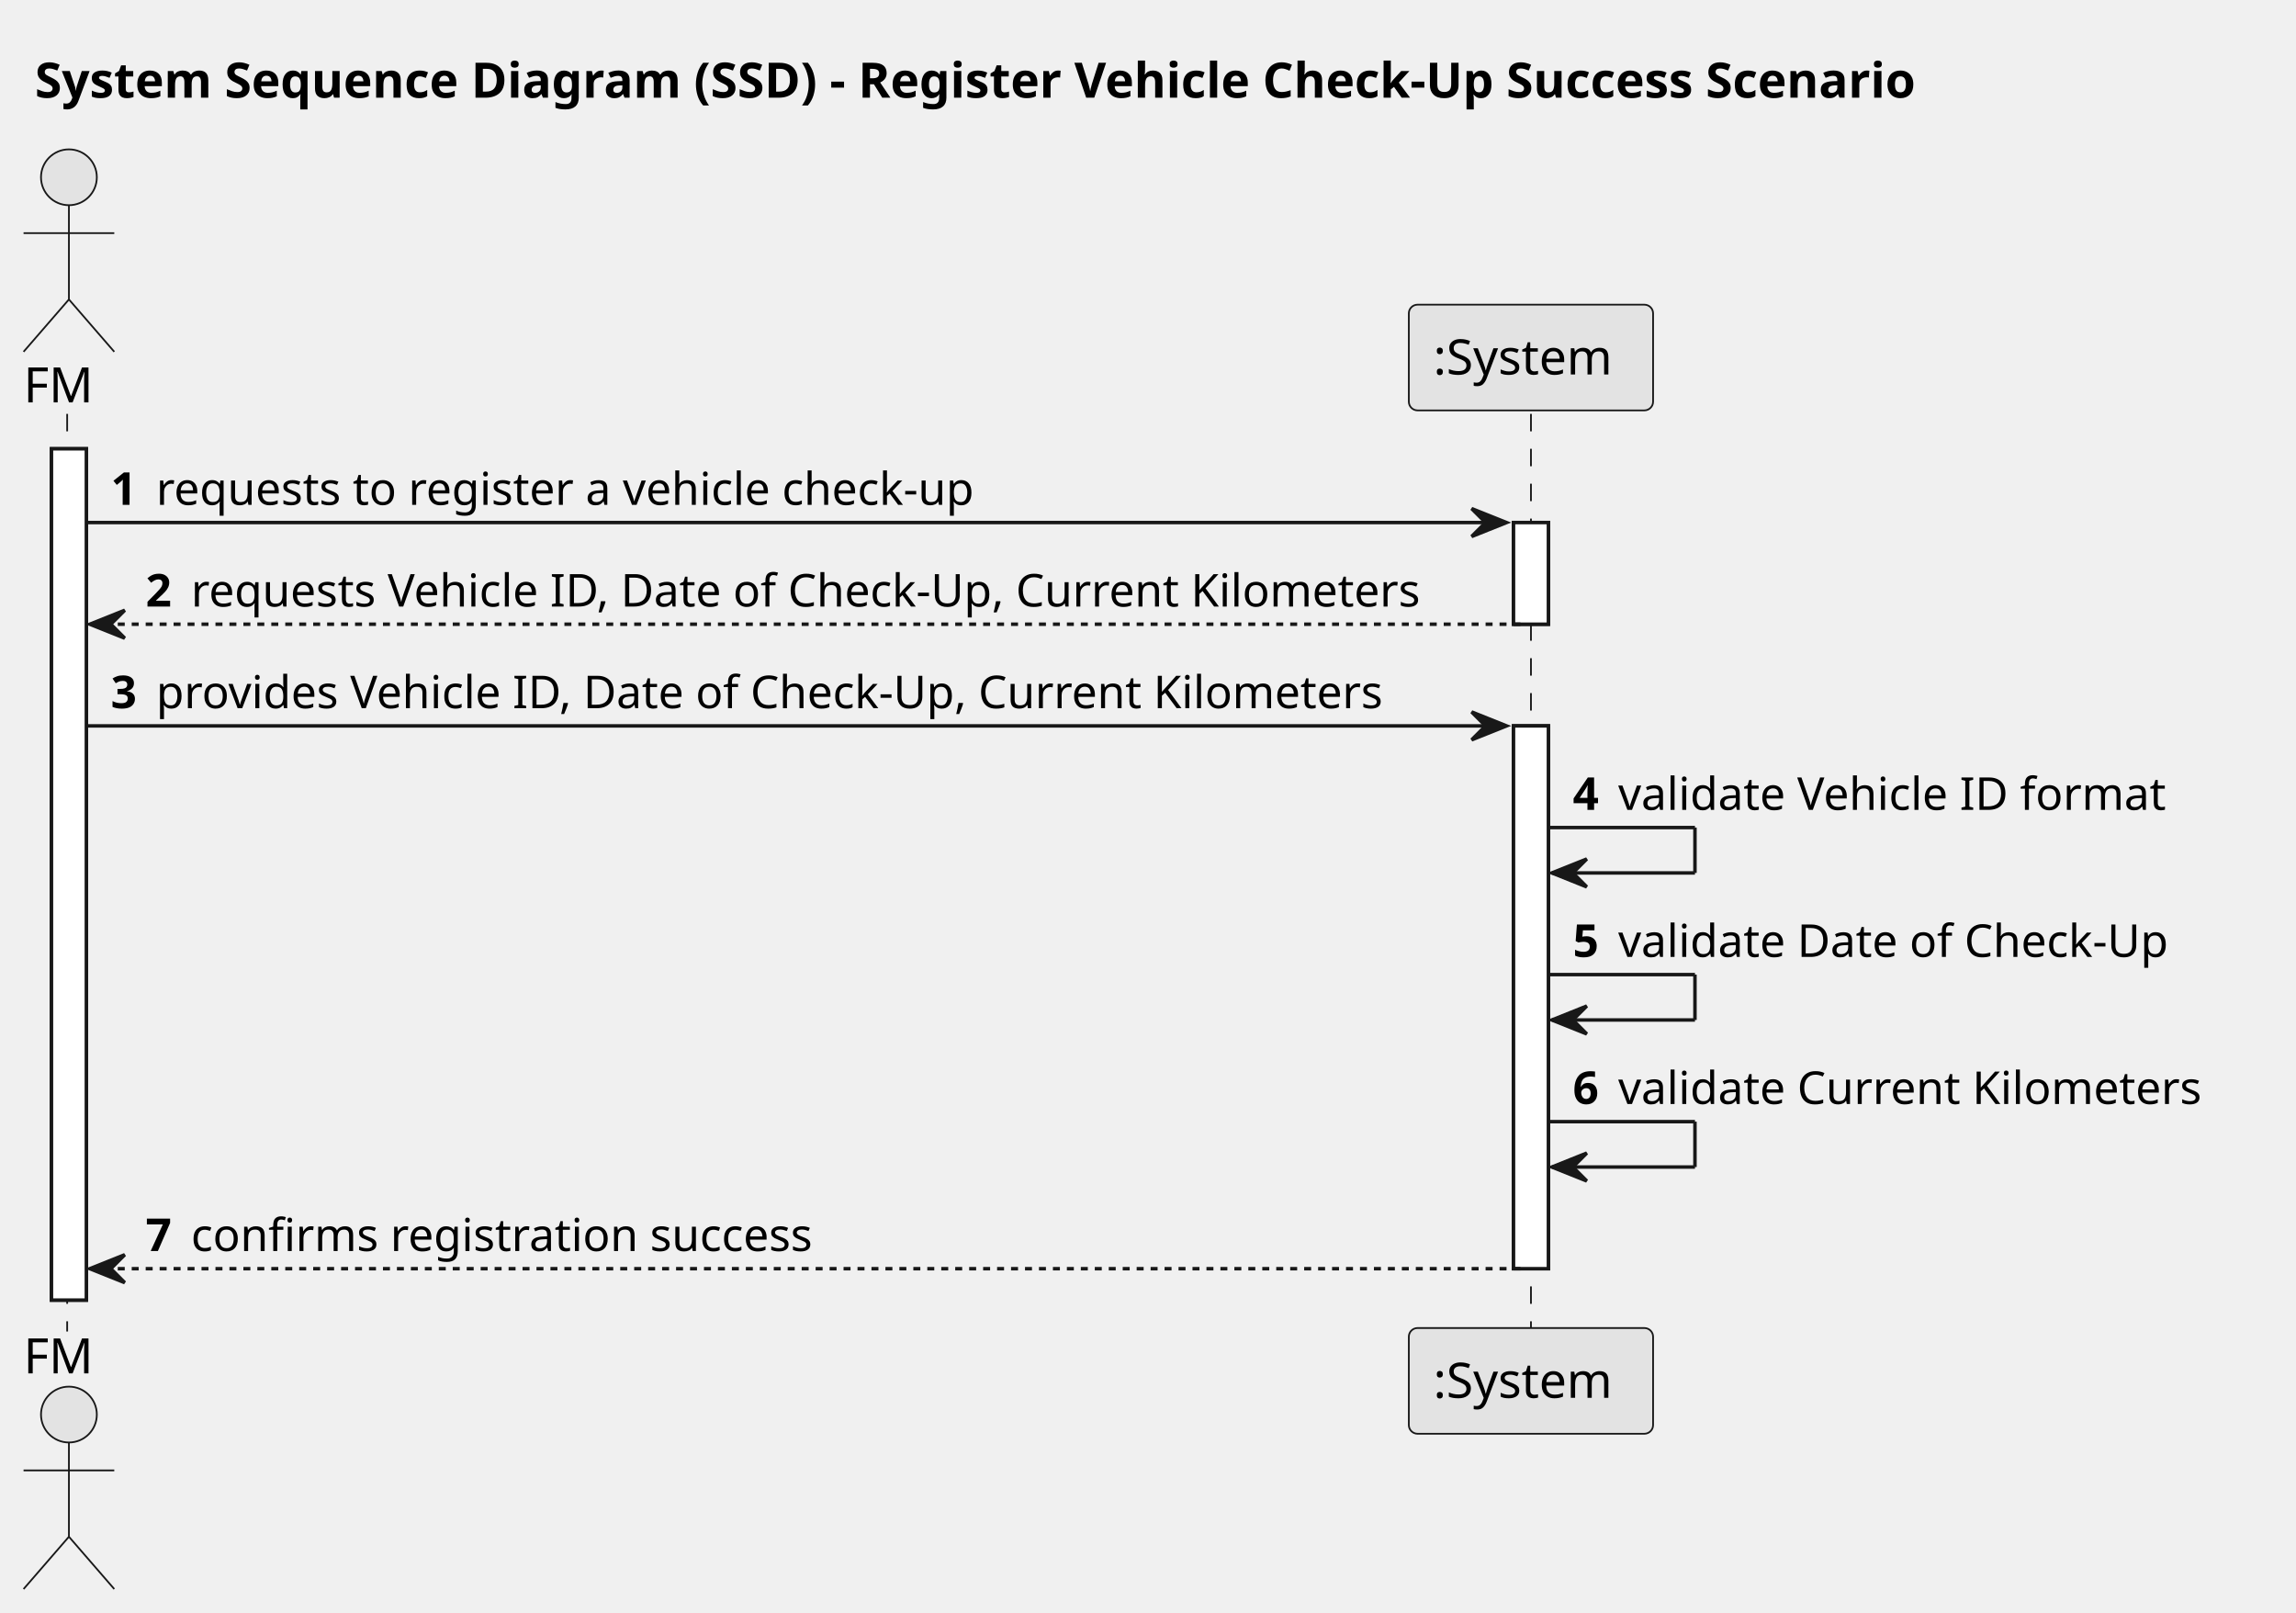
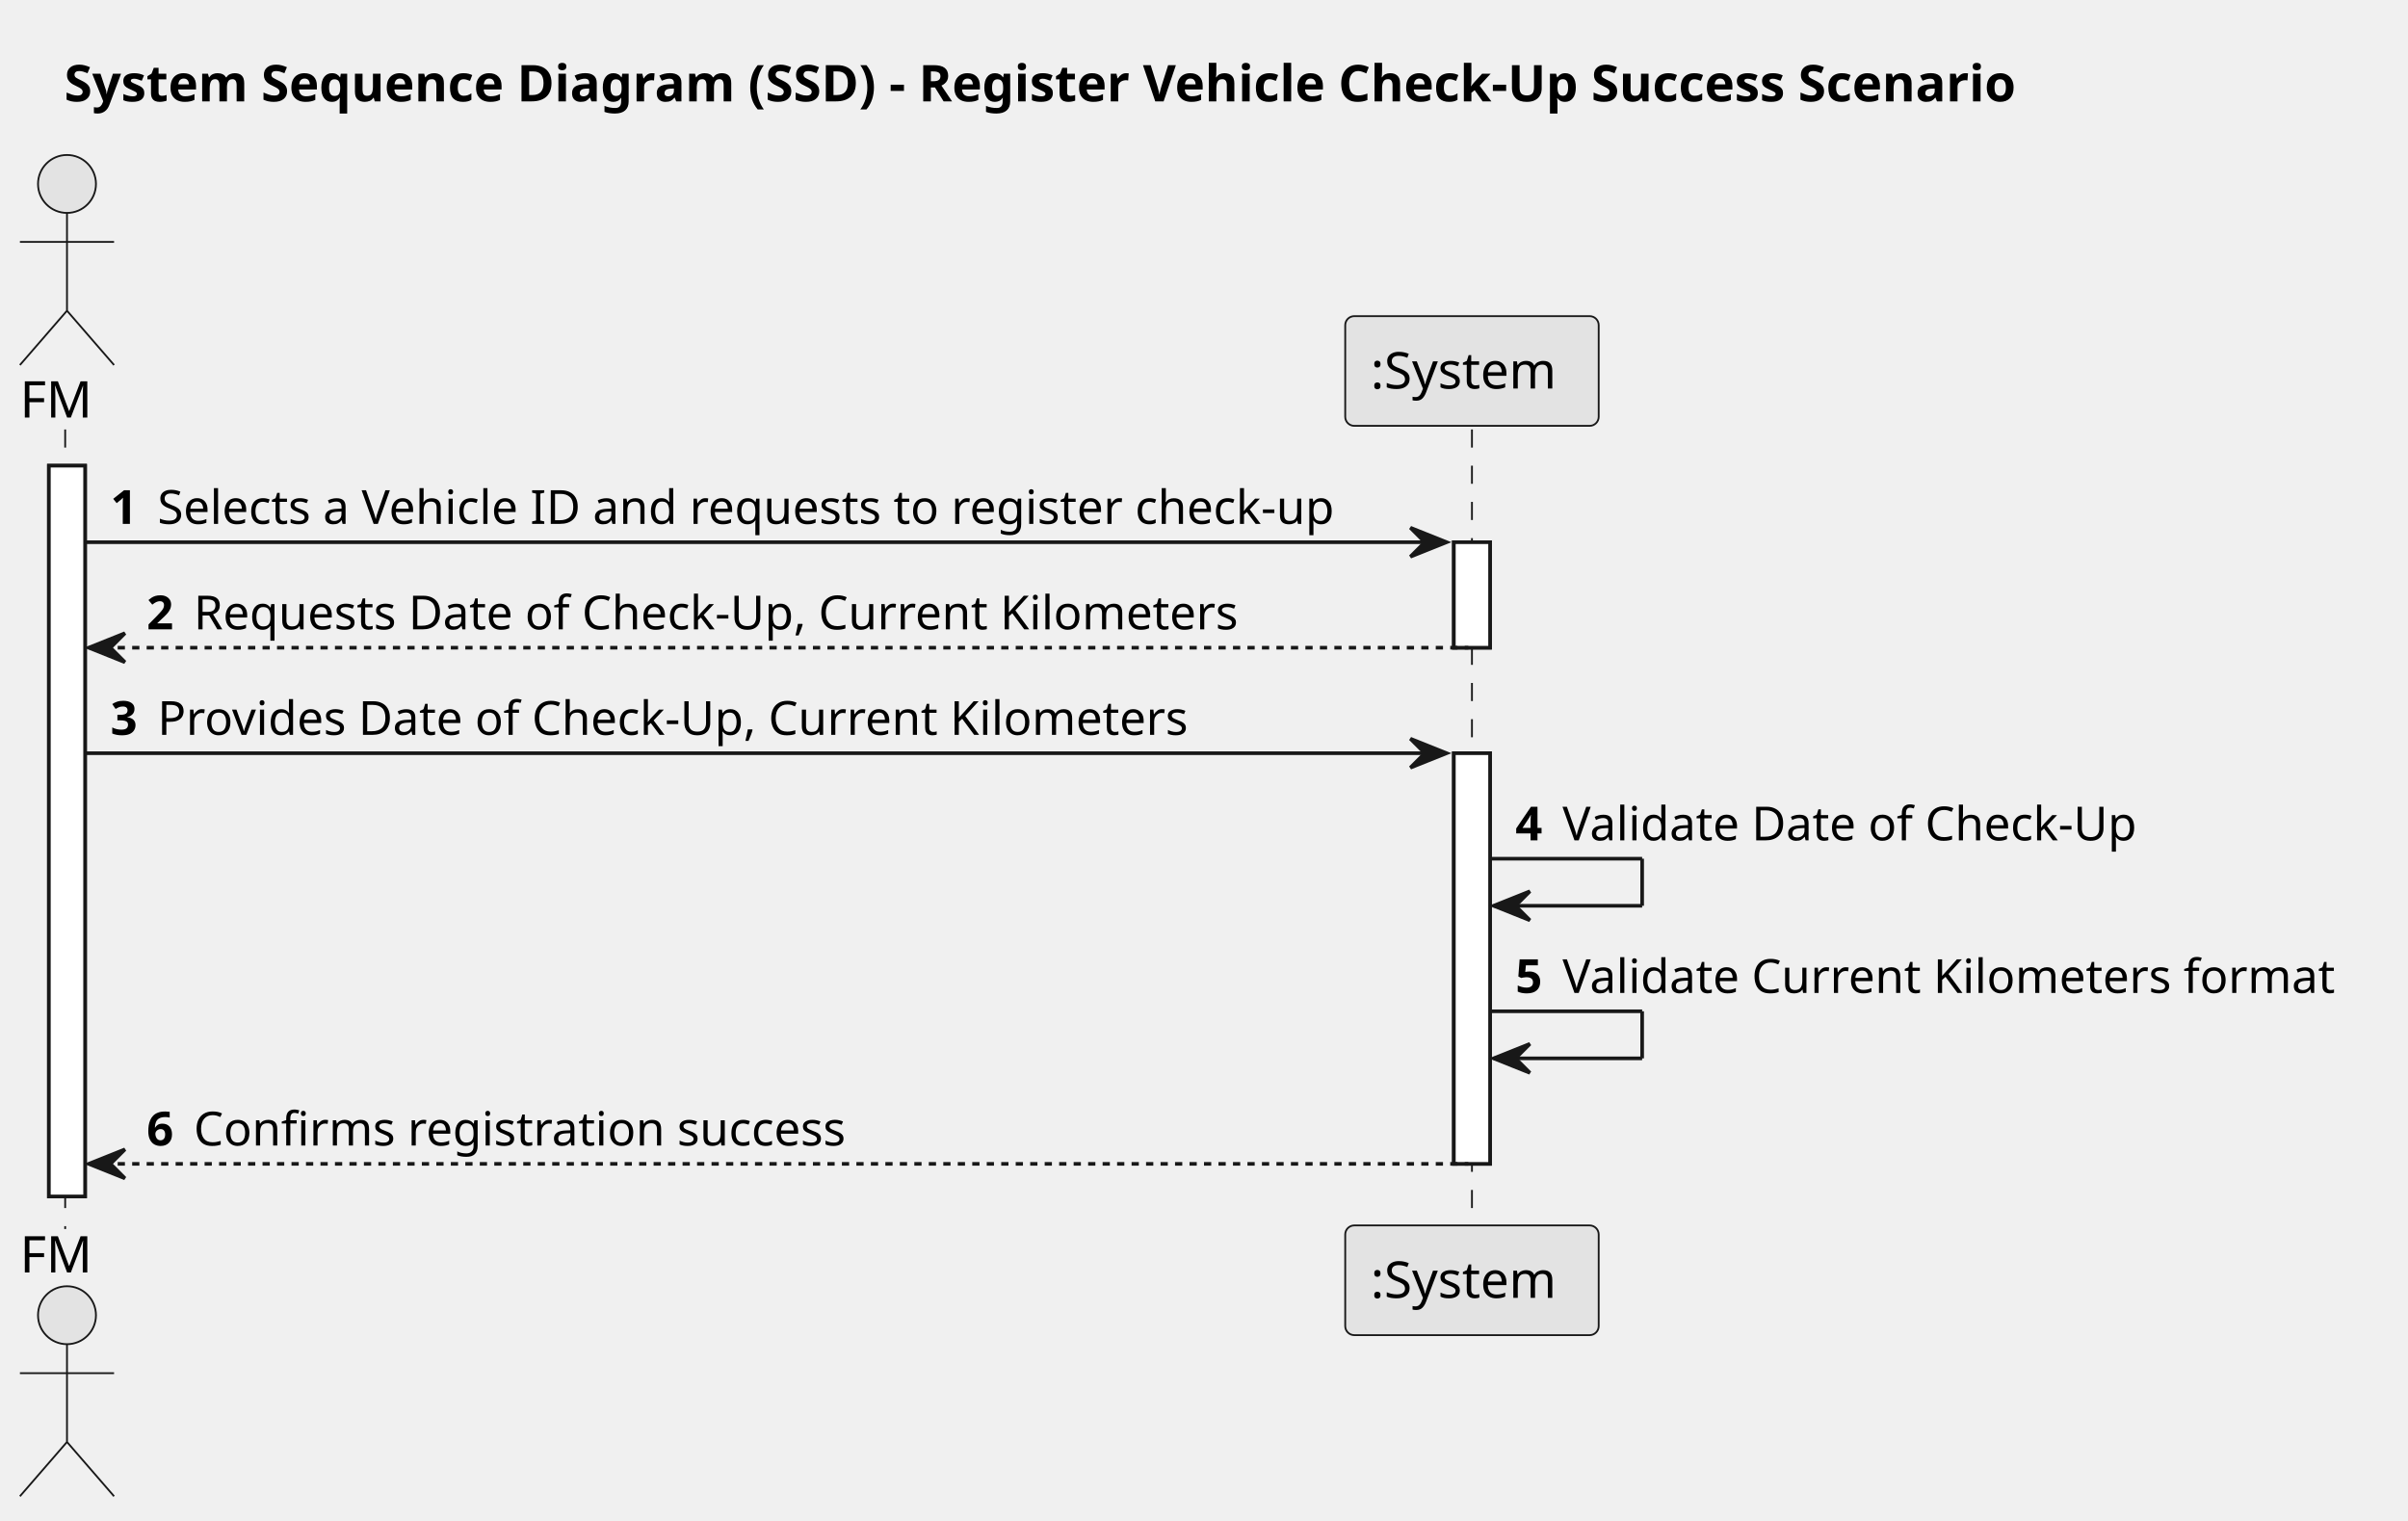
- <svg xmlns="http://www.w3.org/2000/svg" contentStyleType="text/css" height="462px" preserveAspectRatio="none" style="width:658px;height:462px;background:#FFFFFF;" version="1.1" viewBox="0 0 658 462" width="658px" zoomAndPan="magnify">
+ <svg xmlns="http://www.w3.org/2000/svg" contentStyleType="text/css" height="420px" preserveAspectRatio="none" style="width:665px;height:420px;background:#FFFFFF;" version="1.1" viewBox="0 0 665 420" width="665px" zoomAndPan="magnify">
  <defs />
  <g>
-     <rect fill="none" height="26.297" id="_title" style="stroke:none;stroke-width:1.0;" width="640" x="5" y="10" />
-     <text fill="#000000" font-family="sans-serif" font-size="14" font-weight="bold" lengthAdjust="spacing" textLength="630" x="10" y="27.995">System Sequence Diagram (SSD) - Register Vehicle Check-Up Success Scenario</text>
-     <rect fill="#FFFFFF" height="243.93" style="stroke:#181818;stroke-width:1.0;" width="10" x="14.75" y="128.594" />
-     <rect fill="#FFFFFF" height="29.133" style="stroke:#181818;stroke-width:1.0;" width="10" x="433.75" y="149.727" />
-     <rect fill="#FFFFFF" height="155.531" style="stroke:#181818;stroke-width:1.0;" width="10" x="433.75" y="207.992" />
-     <line style="stroke:#181818;stroke-width:0.5;stroke-dasharray:5.0,5.0;" x1="19.25" x2="19.25" y1="118.594" y2="381.523" />
-     <line style="stroke:#181818;stroke-width:0.5;stroke-dasharray:5.0,5.0;" x1="438.75" x2="438.75" y1="118.594" y2="381.523" />
-     <text fill="#000000" font-family="sans-serif" font-size="14" lengthAdjust="spacing" textLength="20" x="6.75" y="115.292">FM</text>
-     <ellipse cx="19.75" cy="50.797" fill="#E3E3E3" rx="8" ry="8" style="stroke:#181818;stroke-width:0.5;" />
-     <path d="M19.75,58.797 L19.75,85.797 M6.75,66.797 L32.75,66.797 M19.75,85.797 L6.75,100.797 M19.75,85.797 L32.75,100.797 " fill="none" style="stroke:#181818;stroke-width:0.5;" />
-     <text fill="#000000" font-family="sans-serif" font-size="14" lengthAdjust="spacing" textLength="20" x="6.75" y="393.519">FM</text>
-     <ellipse cx="19.75" cy="405.32" fill="#E3E3E3" rx="8" ry="8" style="stroke:#181818;stroke-width:0.5;" />
-     <path d="M19.75,413.32 L19.75,440.32 M6.75,421.32 L32.75,421.32 M19.75,440.32 L6.75,455.32 M19.75,440.32 L32.75,455.32 " fill="none" style="stroke:#181818;stroke-width:0.5;" />
-     <rect fill="#E3E3E3" height="30.297" rx="2.5" ry="2.5" style="stroke:#181818;stroke-width:0.5;" width="70" x="403.75" y="87.297" />
-     <text fill="#000000" font-family="sans-serif" font-size="14" lengthAdjust="spacing" textLength="56" x="410.75" y="107.292">:System</text>
-     <rect fill="#E3E3E3" height="30.297" rx="2.5" ry="2.5" style="stroke:#181818;stroke-width:0.5;" width="70" x="403.75" y="380.523" />
-     <text fill="#000000" font-family="sans-serif" font-size="14" lengthAdjust="spacing" textLength="56" x="410.75" y="400.519">:System</text>
-     <rect fill="#FFFFFF" height="243.93" style="stroke:#181818;stroke-width:1.0;" width="10" x="14.75" y="128.594" />
-     <rect fill="#FFFFFF" height="29.133" style="stroke:#181818;stroke-width:1.0;" width="10" x="433.75" y="149.727" />
-     <rect fill="#FFFFFF" height="155.531" style="stroke:#181818;stroke-width:1.0;" width="10" x="433.75" y="207.992" />
-     <polygon fill="#181818" points="421.75,145.727,431.75,149.727,421.75,153.727,425.75,149.727" style="stroke:#181818;stroke-width:1.0;" />
-     <line style="stroke:#181818;stroke-width:1.0;" x1="24.75" x2="427.75" y1="149.727" y2="149.727" />
-     <text fill="#000000" font-family="sans-serif" font-size="13" font-weight="bold" lengthAdjust="spacing" textLength="9" x="31.75" y="144.661">1</text>
-     <text fill="#000000" font-family="sans-serif" font-size="13" lengthAdjust="spacing" textLength="248" x="44.75" y="144.661">requests to register a vehicle check-up</text>
-     <polygon fill="#181818" points="35.75,174.859,25.75,178.859,35.75,182.859,31.75,178.859" style="stroke:#181818;stroke-width:1.0;" />
-     <line style="stroke:#181818;stroke-width:1.0;stroke-dasharray:2.0,2.0;" x1="29.75" x2="437.75" y1="178.859" y2="178.859" />
-     <text fill="#000000" font-family="sans-serif" font-size="13" font-weight="bold" lengthAdjust="spacing" textLength="9" x="41.75" y="173.793">2</text>
-     <text fill="#000000" font-family="sans-serif" font-size="13" lengthAdjust="spacing" textLength="372" x="54.75" y="173.793">requests Vehicle ID, Date of Check-Up, Current Kilometers</text>
-     <polygon fill="#181818" points="421.75,203.992,431.75,207.992,421.75,211.992,425.75,207.992" style="stroke:#181818;stroke-width:1.0;" />
-     <line style="stroke:#181818;stroke-width:1.0;" x1="24.75" x2="427.75" y1="207.992" y2="207.992" />
-     <text fill="#000000" font-family="sans-serif" font-size="13" font-weight="bold" lengthAdjust="spacing" textLength="9" x="31.75" y="202.926">3</text>
-     <text fill="#000000" font-family="sans-serif" font-size="13" lengthAdjust="spacing" textLength="370" x="44.75" y="202.926">provides Vehicle ID, Date of Check-Up, Current Kilometers</text>
-     <line style="stroke:#181818;stroke-width:1.0;" x1="443.75" x2="485.75" y1="237.125" y2="237.125" />
-     <line style="stroke:#181818;stroke-width:1.0;" x1="485.75" x2="485.75" y1="237.125" y2="250.125" />
-     <line style="stroke:#181818;stroke-width:1.0;" x1="444.75" x2="485.75" y1="250.125" y2="250.125" />
-     <polygon fill="#181818" points="454.75,246.125,444.75,250.125,454.75,254.125,450.75,250.125" style="stroke:#181818;stroke-width:1.0;" />
-     <text fill="#000000" font-family="sans-serif" font-size="13" font-weight="bold" lengthAdjust="spacing" textLength="9" x="450.75" y="232.059">4</text>
-     <text fill="#000000" font-family="sans-serif" font-size="13" lengthAdjust="spacing" textLength="164" x="463.75" y="232.059">validate Vehicle ID format</text>
-     <line style="stroke:#181818;stroke-width:1.0;" x1="443.75" x2="485.75" y1="279.258" y2="279.258" />
-     <line style="stroke:#181818;stroke-width:1.0;" x1="485.75" x2="485.75" y1="279.258" y2="292.258" />
-     <line style="stroke:#181818;stroke-width:1.0;" x1="444.75" x2="485.75" y1="292.258" y2="292.258" />
-     <polygon fill="#181818" points="454.75,288.258,444.75,292.258,454.75,296.258,450.75,292.258" style="stroke:#181818;stroke-width:1.0;" />
-     <text fill="#000000" font-family="sans-serif" font-size="13" font-weight="bold" lengthAdjust="spacing" textLength="9" x="450.75" y="274.192">5</text>
-     <text fill="#000000" font-family="sans-serif" font-size="13" lengthAdjust="spacing" textLength="167" x="463.75" y="274.192">validate Date of Check-Up</text>
-     <line style="stroke:#181818;stroke-width:1.0;" x1="443.75" x2="485.75" y1="321.391" y2="321.391" />
-     <line style="stroke:#181818;stroke-width:1.0;" x1="485.75" x2="485.75" y1="321.391" y2="334.391" />
-     <line style="stroke:#181818;stroke-width:1.0;" x1="444.75" x2="485.75" y1="334.391" y2="334.391" />
-     <polygon fill="#181818" points="454.75,330.391,444.75,334.391,454.75,338.391,450.75,334.391" style="stroke:#181818;stroke-width:1.0;" />
-     <text fill="#000000" font-family="sans-serif" font-size="13" font-weight="bold" lengthAdjust="spacing" textLength="9" x="450.75" y="316.325">6</text>
-     <text fill="#000000" font-family="sans-serif" font-size="13" lengthAdjust="spacing" textLength="174" x="463.75" y="316.325">validate Current Kilometers</text>
-     <polygon fill="#181818" points="35.75,359.523,25.75,363.523,35.75,367.523,31.75,363.523" style="stroke:#181818;stroke-width:1.0;" />
-     <line style="stroke:#181818;stroke-width:1.0;stroke-dasharray:2.0,2.0;" x1="29.75" x2="437.75" y1="363.523" y2="363.523" />
-     <text fill="#000000" font-family="sans-serif" font-size="13" font-weight="bold" lengthAdjust="spacing" textLength="9" x="41.75" y="358.457">7</text>
-     <text fill="#000000" font-family="sans-serif" font-size="13" lengthAdjust="spacing" textLength="187" x="54.75" y="358.457">confirms registration success</text>
+     <text fill="#000000" font-family="sans-serif" font-size="14" font-weight="bold" lengthAdjust="spacing" textLength="630" x="17.75" y="27.995">System Sequence Diagram (SSD) - Register Vehicle Check-Up Success Scenario</text>
+     <rect fill="#FFFFFF" height="201.797" style="stroke:#181818;stroke-width:1.0;" width="10" x="13.5" y="128.594" />
+     <rect fill="#FFFFFF" height="29.133" style="stroke:#181818;stroke-width:1.0;" width="10" x="401.5" y="149.727" />
+     <rect fill="#FFFFFF" height="113.398" style="stroke:#181818;stroke-width:1.0;" width="10" x="401.5" y="207.992" />
+     <line style="stroke:#181818;stroke-width:0.5;stroke-dasharray:5.0,5.0;" x1="18" x2="18" y1="118.594" y2="339.391" />
+     <line style="stroke:#181818;stroke-width:0.5;stroke-dasharray:5.0,5.0;" x1="406.5" x2="406.5" y1="118.594" y2="339.391" />
+     <text fill="#000000" font-family="sans-serif" font-size="14" lengthAdjust="spacing" textLength="20" x="5.5" y="115.292">FM</text>
+     <ellipse cx="18.5" cy="50.797" fill="#E3E3E3" rx="8" ry="8" style="stroke:#181818;stroke-width:0.5;" />
+     <path d="M18.5,58.797 L18.5,85.797 M5.5,66.797 L31.5,66.797 M18.5,85.797 L5.5,100.797 M18.5,85.797 L31.5,100.797 " fill="none" style="stroke:#181818;stroke-width:0.5;" />
+     <text fill="#000000" font-family="sans-serif" font-size="14" lengthAdjust="spacing" textLength="20" x="5.5" y="351.386">FM</text>
+     <ellipse cx="18.5" cy="363.188" fill="#E3E3E3" rx="8" ry="8" style="stroke:#181818;stroke-width:0.5;" />
+     <path d="M18.5,371.188 L18.5,398.188 M5.5,379.188 L31.5,379.188 M18.5,398.188 L5.5,413.188 M18.5,398.188 L31.5,413.188 " fill="none" style="stroke:#181818;stroke-width:0.5;" />
+     <rect fill="#E3E3E3" height="30.297" rx="2.5" ry="2.5" style="stroke:#181818;stroke-width:0.5;" width="70" x="371.5" y="87.297" />
+     <text fill="#000000" font-family="sans-serif" font-size="14" lengthAdjust="spacing" textLength="56" x="378.5" y="107.292">:System</text>
+     <rect fill="#E3E3E3" height="30.297" rx="2.5" ry="2.5" style="stroke:#181818;stroke-width:0.5;" width="70" x="371.5" y="338.391" />
+     <text fill="#000000" font-family="sans-serif" font-size="14" lengthAdjust="spacing" textLength="56" x="378.5" y="358.386">:System</text>
+     <rect fill="#FFFFFF" height="201.797" style="stroke:#181818;stroke-width:1.0;" width="10" x="13.5" y="128.594" />
+     <rect fill="#FFFFFF" height="29.133" style="stroke:#181818;stroke-width:1.0;" width="10" x="401.5" y="149.727" />
+     <rect fill="#FFFFFF" height="113.398" style="stroke:#181818;stroke-width:1.0;" width="10" x="401.5" y="207.992" />
+     <polygon fill="#181818" points="389.5,145.727,399.5,149.727,389.5,153.727,393.5,149.727" style="stroke:#181818;stroke-width:1.0;" />
+     <line style="stroke:#181818;stroke-width:1.0;" x1="23.5" x2="395.5" y1="149.727" y2="149.727" />
+     <text fill="#000000" font-family="sans-serif" font-size="13" font-weight="bold" lengthAdjust="spacing" textLength="9" x="30.5" y="144.661">1</text>
+     <text fill="#000000" font-family="sans-serif" font-size="13" lengthAdjust="spacing" textLength="346" x="43.5" y="144.661">Selects a Vehicle ID and requests to register check-up</text>
+     <polygon fill="#181818" points="34.5,174.859,24.5,178.859,34.5,182.859,30.5,178.859" style="stroke:#181818;stroke-width:1.0;" />
+     <line style="stroke:#181818;stroke-width:1.0;stroke-dasharray:2.0,2.0;" x1="28.5" x2="405.5" y1="178.859" y2="178.859" />
+     <text fill="#000000" font-family="sans-serif" font-size="13" font-weight="bold" lengthAdjust="spacing" textLength="9" x="40.5" y="173.793">2</text>
+     <text fill="#000000" font-family="sans-serif" font-size="13" lengthAdjust="spacing" textLength="304" x="53.5" y="173.793">Requests Date of Check-Up, Current Kilometers</text>
+     <polygon fill="#181818" points="389.5,203.992,399.5,207.992,389.5,211.992,393.5,207.992" style="stroke:#181818;stroke-width:1.0;" />
+     <line style="stroke:#181818;stroke-width:1.0;" x1="23.5" x2="395.5" y1="207.992" y2="207.992" />
+     <text fill="#000000" font-family="sans-serif" font-size="13" font-weight="bold" lengthAdjust="spacing" textLength="9" x="30.5" y="202.926">3</text>
+     <text fill="#000000" font-family="sans-serif" font-size="13" lengthAdjust="spacing" textLength="299" x="43.5" y="202.926">Provides Date of Check-Up, Current Kilometers</text>
+     <line style="stroke:#181818;stroke-width:1.0;" x1="411.5" x2="453.5" y1="237.125" y2="237.125" />
+     <line style="stroke:#181818;stroke-width:1.0;" x1="453.5" x2="453.5" y1="237.125" y2="250.125" />
+     <line style="stroke:#181818;stroke-width:1.0;" x1="412.5" x2="453.5" y1="250.125" y2="250.125" />
+     <polygon fill="#181818" points="422.5,246.125,412.5,250.125,422.5,254.125,418.5,250.125" style="stroke:#181818;stroke-width:1.0;" />
+     <text fill="#000000" font-family="sans-serif" font-size="13" font-weight="bold" lengthAdjust="spacing" textLength="9" x="418.5" y="232.059">4</text>
+     <text fill="#000000" font-family="sans-serif" font-size="13" lengthAdjust="spacing" textLength="169" x="431.5" y="232.059">Validate Date of Check-Up</text>
+     <line style="stroke:#181818;stroke-width:1.0;" x1="411.5" x2="453.5" y1="279.258" y2="279.258" />
+     <line style="stroke:#181818;stroke-width:1.0;" x1="453.5" x2="453.5" y1="279.258" y2="292.258" />
+     <line style="stroke:#181818;stroke-width:1.0;" x1="412.5" x2="453.5" y1="292.258" y2="292.258" />
+     <polygon fill="#181818" points="422.5,288.258,412.5,292.258,422.5,296.258,418.5,292.258" style="stroke:#181818;stroke-width:1.0;" />
+     <text fill="#000000" font-family="sans-serif" font-size="13" font-weight="bold" lengthAdjust="spacing" textLength="9" x="418.5" y="274.192">5</text>
+     <text fill="#000000" font-family="sans-serif" font-size="13" lengthAdjust="spacing" textLength="223" x="431.5" y="274.192">Validate Current Kilometers format</text>
+     <polygon fill="#181818" points="34.5,317.391,24.5,321.391,34.5,325.391,30.5,321.391" style="stroke:#181818;stroke-width:1.0;" />
+     <line style="stroke:#181818;stroke-width:1.0;stroke-dasharray:2.0,2.0;" x1="28.5" x2="405.5" y1="321.391" y2="321.391" />
+     <text fill="#000000" font-family="sans-serif" font-size="13" font-weight="bold" lengthAdjust="spacing" textLength="9" x="40.5" y="316.325">6</text>
+     <text fill="#000000" font-family="sans-serif" font-size="13" lengthAdjust="spacing" textLength="189" x="53.5" y="316.325">Confirms registration success</text>
  </g>
</svg>
